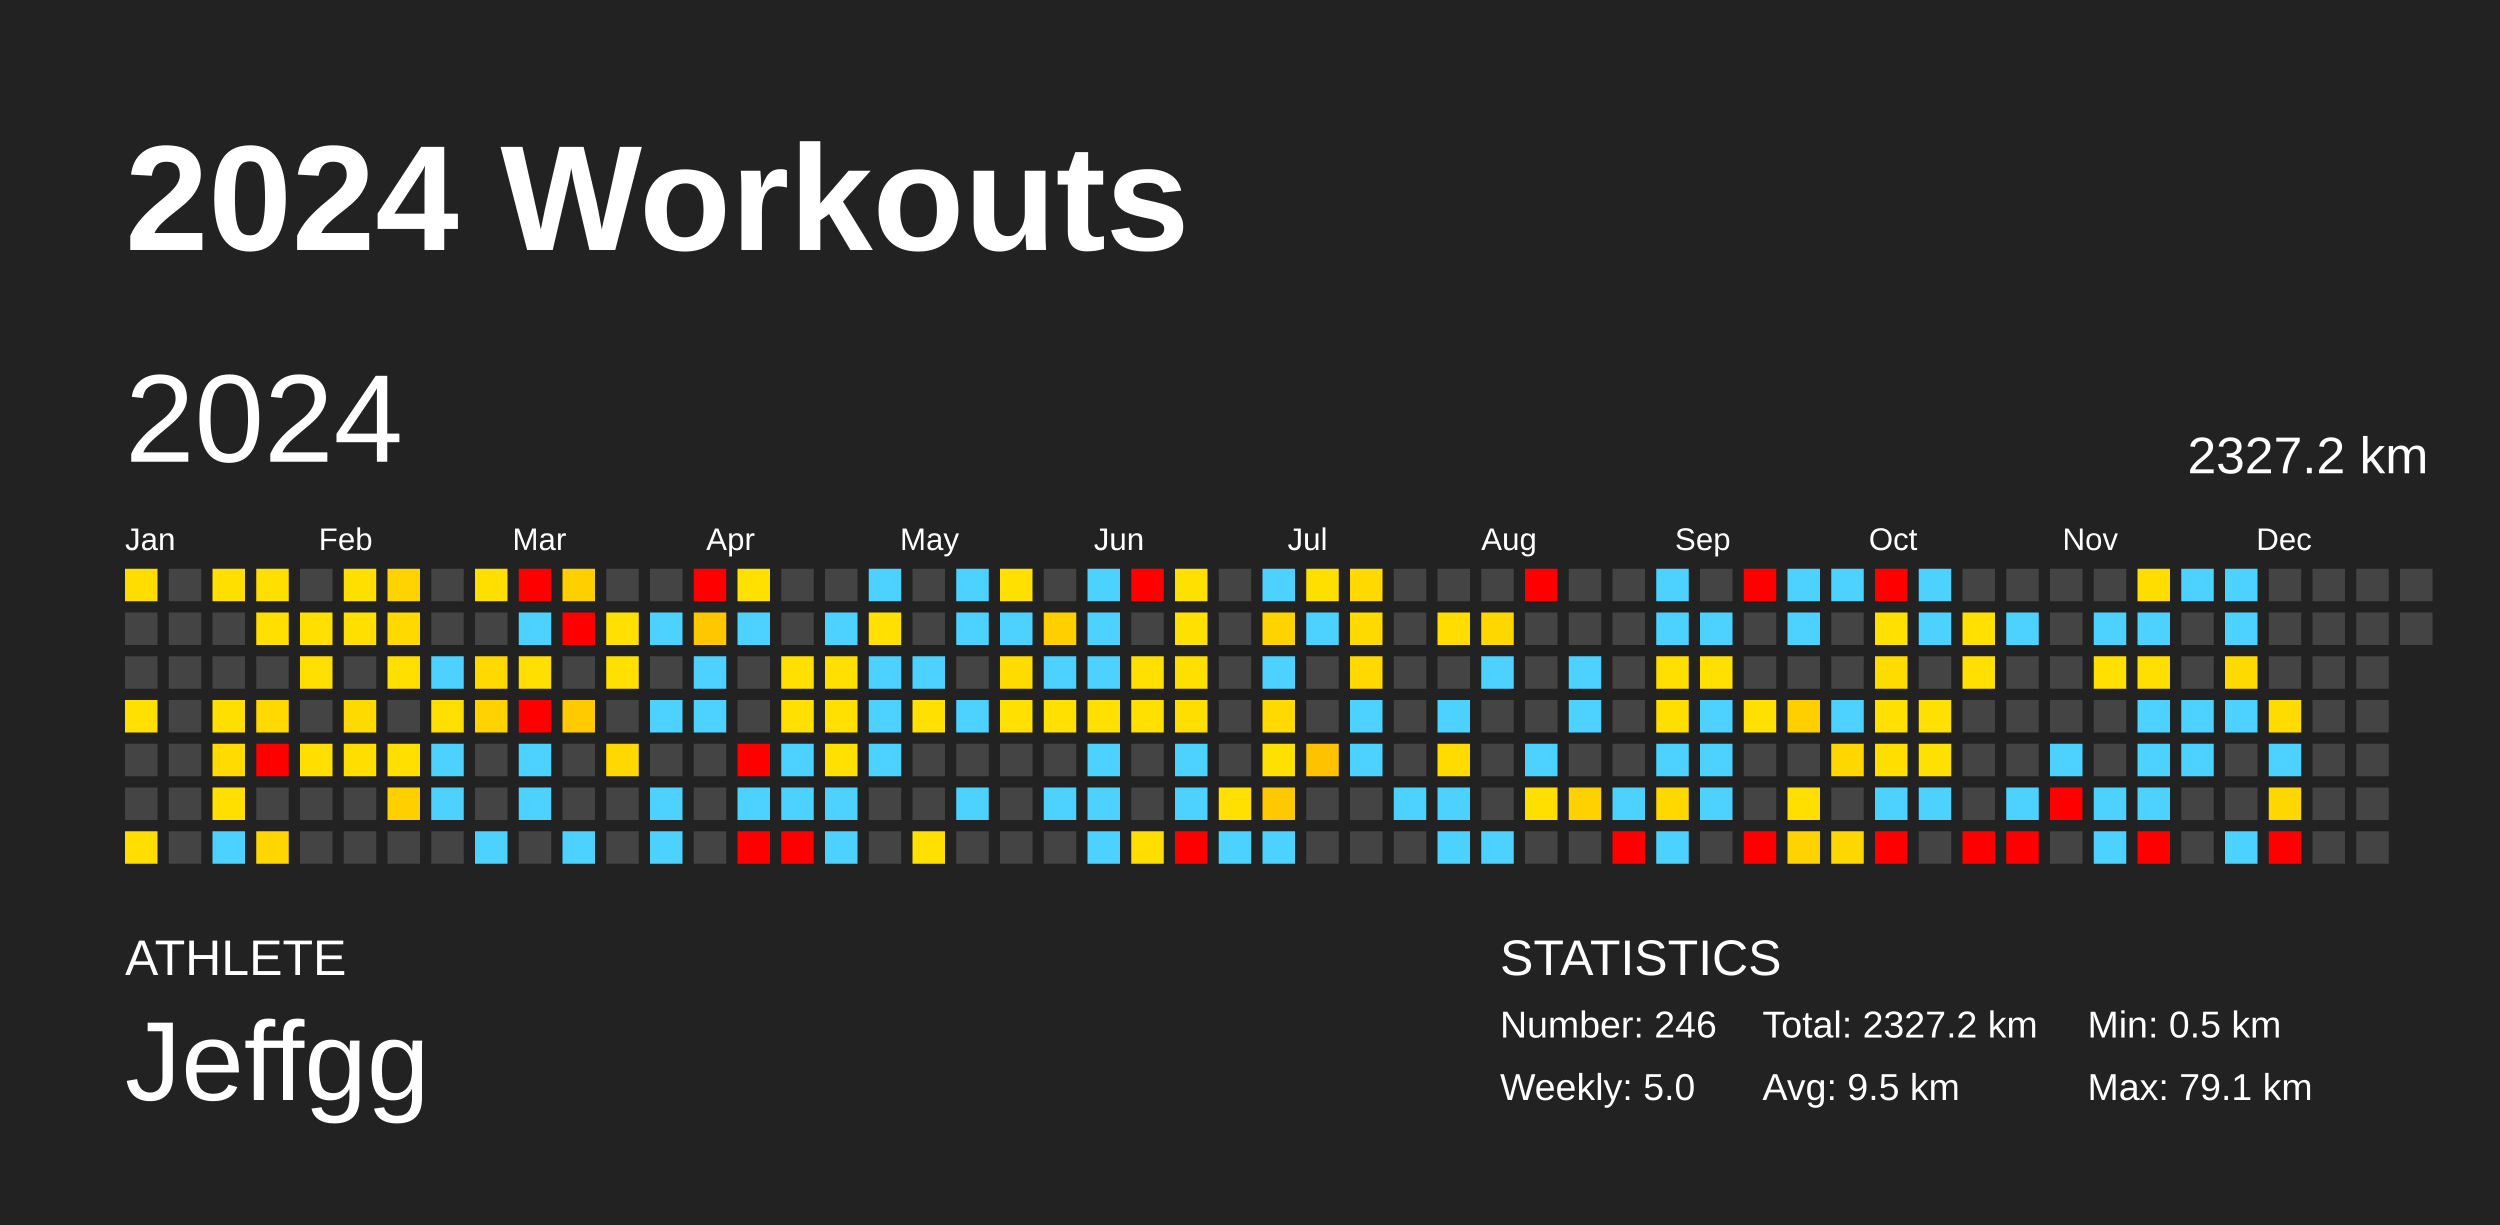
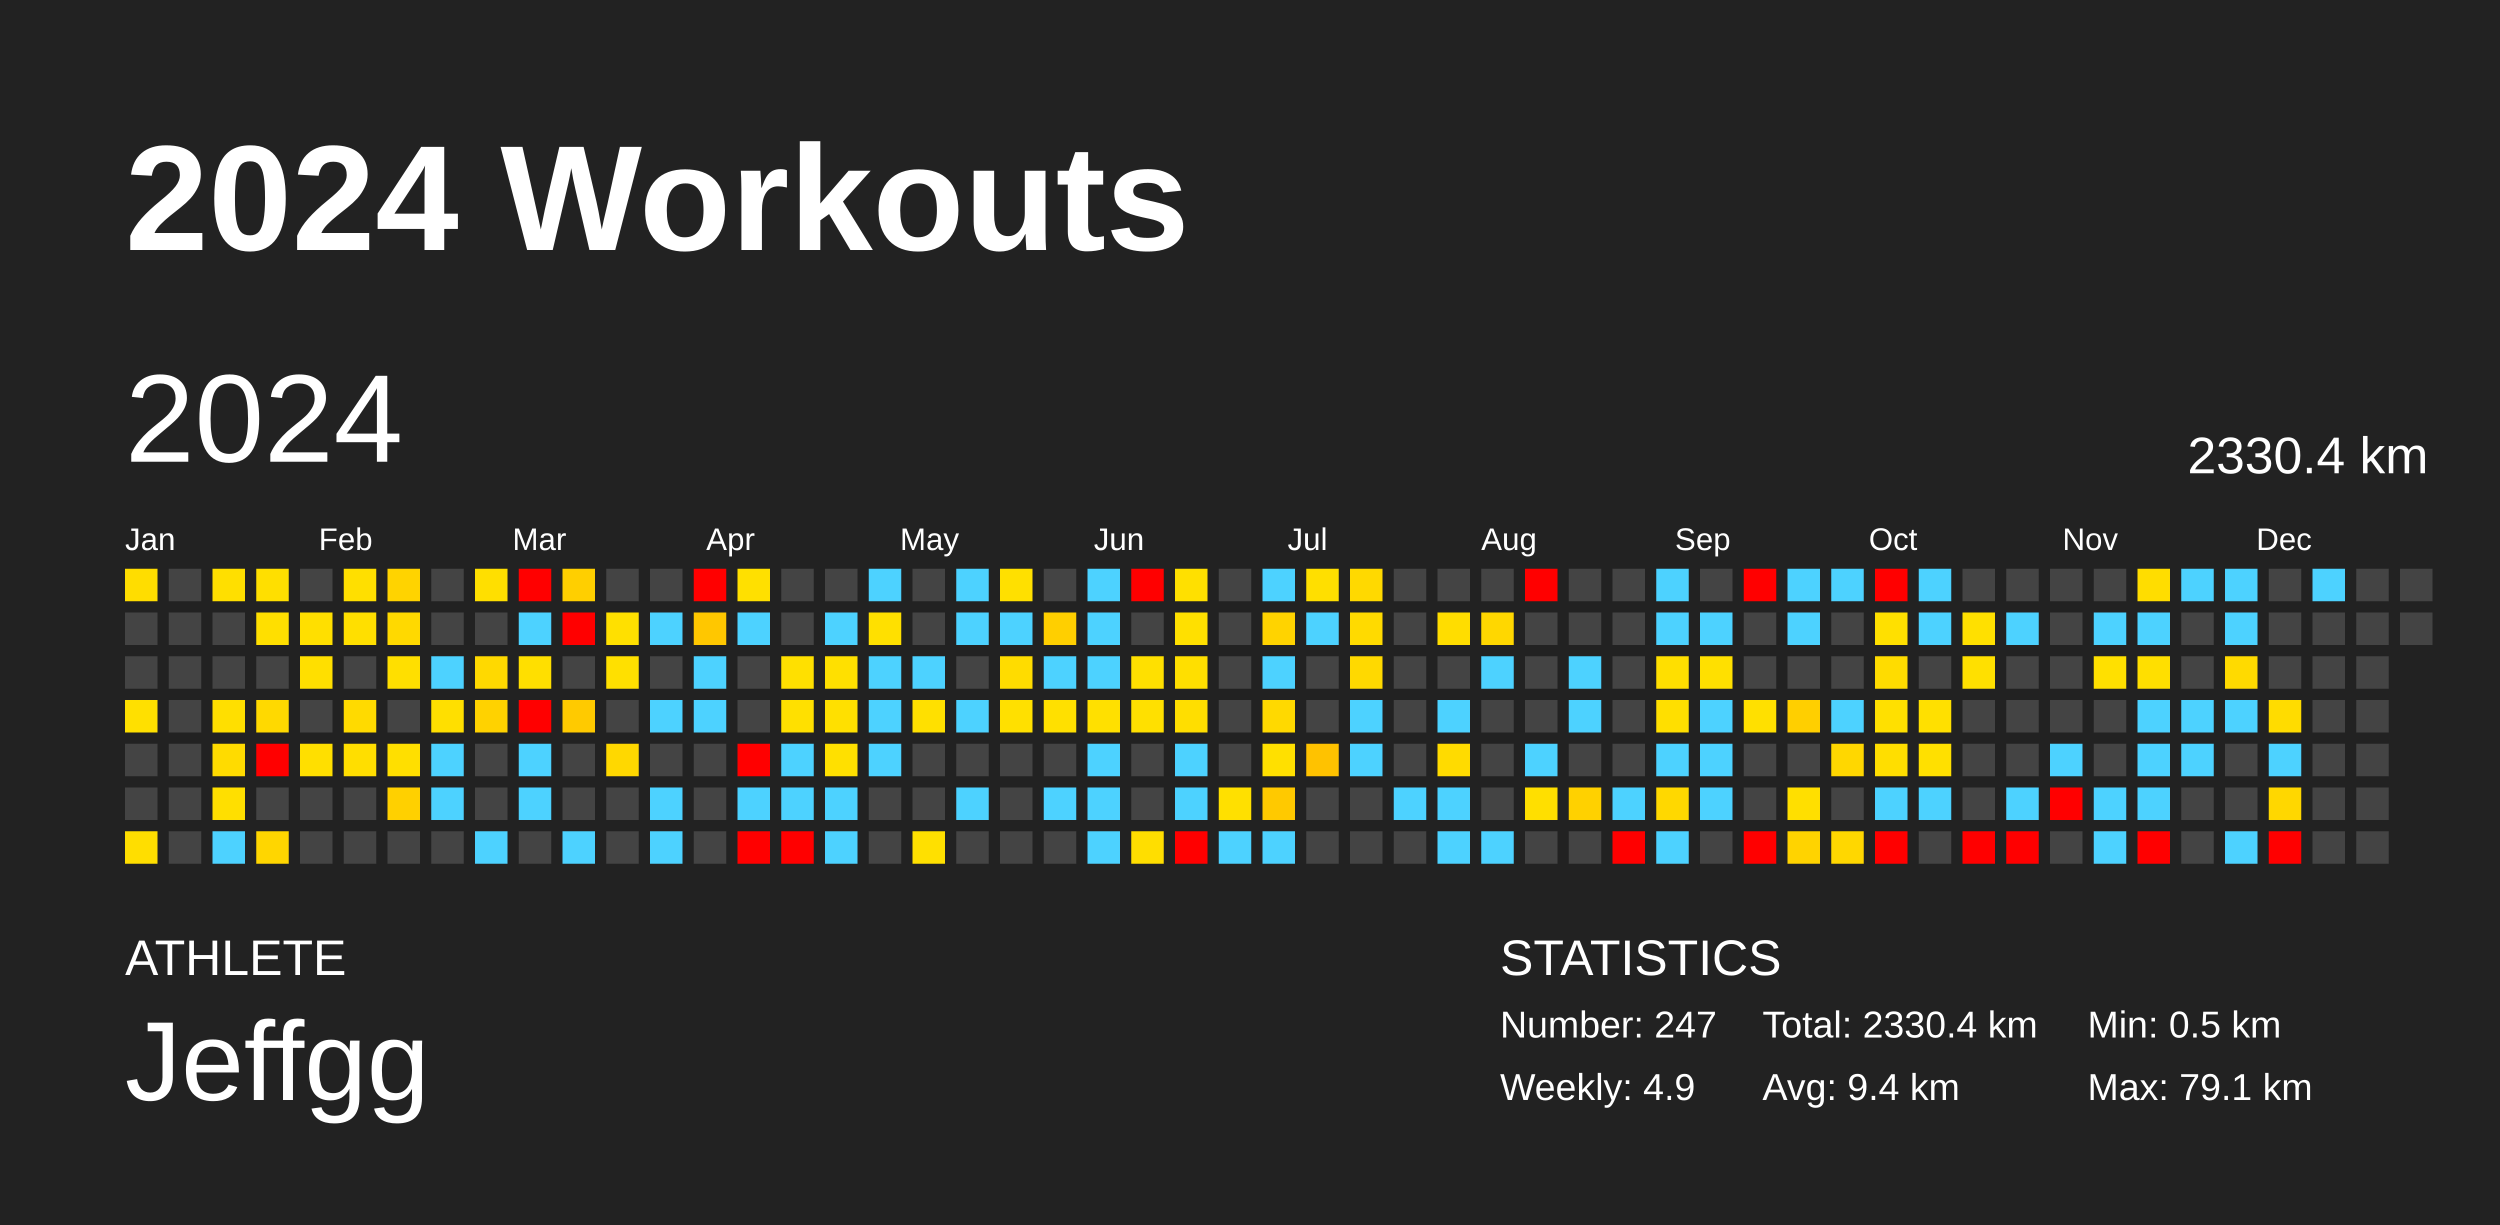
<svg xmlns="http://www.w3.org/2000/svg" baseProfile="full" height="98mm" version="1.1" viewBox="0,0,200,98" width="200mm">
  <defs />
  <rect fill="#222222" height="98" width="200" x="0" y="0" />
  <text fill="#FFFFFF" style="font-size:12px; font-family:Arial; font-weight:bold;" x="10" y="20">2024 Workouts</text>
  <text fill="#FFFFFF" style="font-size:4px; font-family:Arial" x="10" y="78">ATHLETE</text>
  <text fill="#FFFFFF" style="font-size:9px; font-family:Arial" x="10" y="88">Jeffgg</text>
  <text fill="#FFFFFF" style="font-size:4px; font-family:Arial" x="120" y="78">STATISTICS</text>
-   <text fill="#FFFFFF" style="font-size:3px; font-family:Arial" x="120" y="83">Number: 246</text>
-   <text fill="#FFFFFF" style="font-size:3px; font-family:Arial" x="120" y="88">Weekly: 5.0</text>
-   <text fill="#FFFFFF" style="font-size:3px; font-family:Arial" x="141" y="83">Total: 2327.2 km</text>
-   <text fill="#FFFFFF" style="font-size:3px; font-family:Arial" x="141" y="88">Avg: 9.5 km</text>
+   <text fill="#FFFFFF" style="font-size:3px; font-family:Arial" x="120" y="83">Number: 247</text>
+   <text fill="#FFFFFF" style="font-size:3px; font-family:Arial" x="120" y="88">Weekly: 4.9</text>
+   <text fill="#FFFFFF" style="font-size:3px; font-family:Arial" x="141" y="83">Total: 2330.4 km</text>
+   <text fill="#FFFFFF" style="font-size:3px; font-family:Arial" x="141" y="88">Avg: 9.4 km</text>
  <text fill="#FFFFFF" style="font-size:3px; font-family:Arial" x="167" y="83">Min: 0.5 km</text>
  <text fill="#FFFFFF" style="font-size:3px; font-family:Arial" x="167" y="88">Max: 79.1 km</text>
  <text dominant-baseline="hanging" fill="#FFFFFF" style="font-size:10.0px; font-family:Arial;" x="10" y="30">2024</text>
-   <text dominant-baseline="hanging" fill="#FFFFFF" style="font-size:4.125px; font-family:Arial;" x="175" y="35">2327.2 km</text>
+   <text dominant-baseline="hanging" fill="#FFFFFF" style="font-size:4.125px; font-family:Arial;" x="175" y="35">2330.4 km</text>
  <text fill="#FFFFFF" style="font-size:2.5px; font-family:Arial" x="10.0" y="44">Jan</text>
  <text fill="#FFFFFF" style="font-size:2.5px; font-family:Arial" x="25.5" y="44">Feb</text>
  <text fill="#FFFFFF" style="font-size:2.5px; font-family:Arial" x="41.0" y="44">Mar</text>
  <text fill="#FFFFFF" style="font-size:2.5px; font-family:Arial" x="56.5" y="44">Apr</text>
  <text fill="#FFFFFF" style="font-size:2.5px; font-family:Arial" x="72.0" y="44">May</text>
  <text fill="#FFFFFF" style="font-size:2.5px; font-family:Arial" x="87.5" y="44">Jun</text>
  <text fill="#FFFFFF" style="font-size:2.5px; font-family:Arial" x="103.0" y="44">Jul</text>
  <text fill="#FFFFFF" style="font-size:2.5px; font-family:Arial" x="118.5" y="44">Aug</text>
  <text fill="#FFFFFF" style="font-size:2.5px; font-family:Arial" x="134.0" y="44">Sep</text>
  <text fill="#FFFFFF" style="font-size:2.5px; font-family:Arial" x="149.5" y="44">Oct</text>
  <text fill="#FFFFFF" style="font-size:2.5px; font-family:Arial" x="165.0" y="44">Nov</text>
  <text fill="#FFFFFF" style="font-size:2.5px; font-family:Arial" x="180.5" y="44">Dec</text>
  <rect fill="#ffdd00" height="2.6" width="2.6" x="10.0" y="45.5" />
  <rect fill="#444444" height="2.6" width="2.6" x="10.0" y="49.0" />
  <rect fill="#444444" height="2.6" width="2.6" x="10.0" y="52.5" />
  <rect fill="#ffe000" height="2.6" width="2.6" x="10.0" y="56.0" />
  <rect fill="#444444" height="2.6" width="2.6" x="10.0" y="59.5" />
  <rect fill="#444444" height="2.6" width="2.6" x="10.0" y="63.0" />
  <rect fill="#ffde00" height="2.6" width="2.6" x="10.0" y="66.5" />
  <rect fill="#444444" height="2.6" width="2.6" x="13.5" y="45.5" />
  <rect fill="#444444" height="2.6" width="2.6" x="13.5" y="49.0" />
  <rect fill="#444444" height="2.6" width="2.6" x="13.5" y="52.5" />
  <rect fill="#444444" height="2.6" width="2.6" x="13.5" y="56.0" />
  <rect fill="#444444" height="2.6" width="2.6" x="13.5" y="59.5" />
  <rect fill="#444444" height="2.6" width="2.6" x="13.5" y="63.0" />
  <rect fill="#444444" height="2.6" width="2.6" x="13.5" y="66.5" />
  <rect fill="#ffdf00" height="2.6" width="2.6" x="17.0" y="45.5" />
  <rect fill="#444444" height="2.6" width="2.6" x="17.0" y="49.0" />
  <rect fill="#444444" height="2.6" width="2.6" x="17.0" y="52.5" />
  <rect fill="#ffdf00" height="2.6" width="2.6" x="17.0" y="56.0" />
  <rect fill="#ffdb00" height="2.6" width="2.6" x="17.0" y="59.5" />
  <rect fill="#ffdf00" height="2.6" width="2.6" x="17.0" y="63.0" />
  <rect fill="#4dd2ff" height="2.6" width="2.6" x="17.0" y="66.5" />
  <rect fill="#ffdf00" height="2.6" width="2.6" x="20.5" y="45.5" />
  <rect fill="#ffdf00" height="2.6" width="2.6" x="20.5" y="49.0" />
  <rect fill="#444444" height="2.6" width="2.6" x="20.5" y="52.5" />
  <rect fill="#ffd900" height="2.6" width="2.6" x="20.5" y="56.0" />
  <rect fill="red" height="2.6" width="2.6" x="20.5" y="59.5" />
  <rect fill="#444444" height="2.6" width="2.6" x="20.5" y="63.0" />
  <rect fill="#ffd600" height="2.6" width="2.6" x="20.5" y="66.5" />
  <rect fill="#444444" height="2.6" width="2.6" x="24.0" y="45.5" />
  <rect fill="#ffdf00" height="2.6" width="2.6" x="24.0" y="49.0" />
  <rect fill="#ffdf00" height="2.6" width="2.6" x="24.0" y="52.5" />
  <rect fill="#444444" height="2.6" width="2.6" x="24.0" y="56.0" />
  <rect fill="#ffdf00" height="2.6" width="2.6" x="24.0" y="59.5" />
  <rect fill="#444444" height="2.6" width="2.6" x="24.0" y="63.0" />
  <rect fill="#444444" height="2.6" width="2.6" x="24.0" y="66.5" />
  <rect fill="#ffdf00" height="2.6" width="2.6" x="27.5" y="45.5" />
  <rect fill="#ffdf00" height="2.6" width="2.6" x="27.5" y="49.0" />
  <rect fill="#444444" height="2.6" width="2.6" x="27.5" y="52.5" />
  <rect fill="#ffda00" height="2.6" width="2.6" x="27.5" y="56.0" />
  <rect fill="#ffde00" height="2.6" width="2.6" x="27.5" y="59.5" />
  <rect fill="#444444" height="2.6" width="2.6" x="27.5" y="63.0" />
  <rect fill="#444444" height="2.6" width="2.6" x="27.5" y="66.5" />
  <rect fill="#ffd300" height="2.6" width="2.6" x="31.0" y="45.5" />
  <rect fill="#ffd900" height="2.6" width="2.6" x="31.0" y="49.0" />
  <rect fill="#ffdf00" height="2.6" width="2.6" x="31.0" y="52.5" />
  <rect fill="#444444" height="2.6" width="2.6" x="31.0" y="56.0" />
  <rect fill="#ffdf00" height="2.6" width="2.6" x="31.0" y="59.5" />
  <rect fill="#ffd000" height="2.6" width="2.6" x="31.0" y="63.0" />
  <rect fill="#444444" height="2.6" width="2.6" x="31.0" y="66.5" />
  <rect fill="#444444" height="2.6" width="2.6" x="34.5" y="45.5" />
  <rect fill="#444444" height="2.6" width="2.6" x="34.5" y="49.0" />
  <rect fill="#4dd2ff" height="2.6" width="2.6" x="34.5" y="52.5" />
  <rect fill="#ffdf00" height="2.6" width="2.6" x="34.5" y="56.0" />
  <rect fill="#4dd2ff" height="2.6" width="2.6" x="34.5" y="59.5" />
  <rect fill="#4dd2ff" height="2.6" width="2.6" x="34.5" y="63.0" />
  <rect fill="#444444" height="2.6" width="2.6" x="34.5" y="66.5" />
  <rect fill="#ffdf00" height="2.6" width="2.6" x="38.0" y="45.5" />
  <rect fill="#444444" height="2.6" width="2.6" x="38.0" y="49.0" />
  <rect fill="#ffd900" height="2.6" width="2.6" x="38.0" y="52.5" />
  <rect fill="#ffd200" height="2.6" width="2.6" x="38.0" y="56.0" />
  <rect fill="#444444" height="2.6" width="2.6" x="38.0" y="59.5" />
  <rect fill="#444444" height="2.6" width="2.6" x="38.0" y="63.0" />
  <rect fill="#4dd2ff" height="2.6" width="2.6" x="38.0" y="66.5" />
  <rect fill="red" height="2.6" width="2.6" x="41.5" y="45.5" />
  <rect fill="#4dd2ff" height="2.6" width="2.6" x="41.5" y="49.0" />
  <rect fill="#ffdf00" height="2.6" width="2.6" x="41.5" y="52.5" />
  <rect fill="red" height="2.6" width="2.6" x="41.5" y="56.0" />
  <rect fill="#4dd2ff" height="2.6" width="2.6" x="41.5" y="59.5" />
  <rect fill="#4dd2ff" height="2.6" width="2.6" x="41.5" y="63.0" />
  <rect fill="#444444" height="2.6" width="2.6" x="41.5" y="66.5" />
  <rect fill="#ffcf00" height="2.6" width="2.6" x="45.0" y="45.5" />
  <rect fill="red" height="2.6" width="2.6" x="45.0" y="49.0" />
  <rect fill="#444444" height="2.6" width="2.6" x="45.0" y="52.5" />
  <rect fill="#ffca00" height="2.6" width="2.6" x="45.0" y="56.0" />
  <rect fill="#444444" height="2.6" width="2.6" x="45.0" y="59.5" />
  <rect fill="#444444" height="2.6" width="2.6" x="45.0" y="63.0" />
  <rect fill="#4dd2ff" height="2.6" width="2.6" x="45.0" y="66.5" />
  <rect fill="#444444" height="2.6" width="2.6" x="48.5" y="45.5" />
  <rect fill="#ffe000" height="2.6" width="2.6" x="48.5" y="49.0" />
  <rect fill="#ffe000" height="2.6" width="2.6" x="48.5" y="52.5" />
  <rect fill="#444444" height="2.6" width="2.6" x="48.5" y="56.0" />
  <rect fill="#ffd800" height="2.6" width="2.6" x="48.5" y="59.5" />
  <rect fill="#444444" height="2.6" width="2.6" x="48.5" y="63.0" />
  <rect fill="#444444" height="2.6" width="2.6" x="48.5" y="66.5" />
  <rect fill="#444444" height="2.6" width="2.6" x="52.0" y="45.5" />
  <rect fill="#4dd2ff" height="2.6" width="2.6" x="52.0" y="49.0" />
  <rect fill="#444444" height="2.6" width="2.6" x="52.0" y="52.5" />
  <rect fill="#4dd2ff" height="2.6" width="2.6" x="52.0" y="56.0" />
  <rect fill="#444444" height="2.6" width="2.6" x="52.0" y="59.5" />
  <rect fill="#4dd2ff" height="2.6" width="2.6" x="52.0" y="63.0" />
  <rect fill="#4dd2ff" height="2.6" width="2.6" x="52.0" y="66.5" />
  <rect fill="red" height="2.6" width="2.6" x="55.5" y="45.5" />
  <rect fill="#ffc700" height="2.6" width="2.6" x="55.5" y="49.0" />
  <rect fill="#4dd2ff" height="2.6" width="2.6" x="55.5" y="52.5" />
  <rect fill="#4dd2ff" height="2.6" width="2.6" x="55.5" y="56.0" />
  <rect fill="#444444" height="2.6" width="2.6" x="55.5" y="59.5" />
  <rect fill="#444444" height="2.6" width="2.6" x="55.5" y="63.0" />
  <rect fill="#444444" height="2.6" width="2.6" x="55.5" y="66.5" />
  <rect fill="#ffe000" height="2.6" width="2.6" x="59.0" y="45.5" />
  <rect fill="#4dd2ff" height="2.6" width="2.6" x="59.0" y="49.0" />
  <rect fill="#444444" height="2.6" width="2.6" x="59.0" y="52.5" />
  <rect fill="#444444" height="2.6" width="2.6" x="59.0" y="56.0" />
  <rect fill="red" height="2.6" width="2.6" x="59.0" y="59.5" />
  <rect fill="#4dd2ff" height="2.6" width="2.6" x="59.0" y="63.0" />
  <rect fill="red" height="2.6" width="2.6" x="59.0" y="66.5" />
  <rect fill="#444444" height="2.6" width="2.6" x="62.5" y="45.5" />
  <rect fill="#444444" height="2.6" width="2.6" x="62.5" y="49.0" />
  <rect fill="#ffe000" height="2.6" width="2.6" x="62.5" y="52.5" />
  <rect fill="#ffe000" height="2.6" width="2.6" x="62.5" y="56.0" />
  <rect fill="#4dd2ff" height="2.6" width="2.6" x="62.5" y="59.5" />
  <rect fill="#4dd2ff" height="2.6" width="2.6" x="62.5" y="63.0" />
  <rect fill="red" height="2.6" width="2.6" x="62.5" y="66.5" />
  <rect fill="#444444" height="2.6" width="2.6" x="66.0" y="45.5" />
  <rect fill="#4dd2ff" height="2.6" width="2.6" x="66.0" y="49.0" />
  <rect fill="#ffe000" height="2.6" width="2.6" x="66.0" y="52.5" />
  <rect fill="#ffe000" height="2.6" width="2.6" x="66.0" y="56.0" />
  <rect fill="#ffe000" height="2.6" width="2.6" x="66.0" y="59.5" />
  <rect fill="#4dd2ff" height="2.6" width="2.6" x="66.0" y="63.0" />
  <rect fill="#4dd2ff" height="2.6" width="2.6" x="66.0" y="66.5" />
  <rect fill="#4dd2ff" height="2.6" width="2.6" x="69.5" y="45.5" />
  <rect fill="#ffe000" height="2.6" width="2.6" x="69.5" y="49.0" />
  <rect fill="#4dd2ff" height="2.6" width="2.6" x="69.5" y="52.5" />
  <rect fill="#4dd2ff" height="2.6" width="2.6" x="69.5" y="56.0" />
  <rect fill="#4dd2ff" height="2.6" width="2.6" x="69.5" y="59.5" />
  <rect fill="#444444" height="2.6" width="2.6" x="69.5" y="63.0" />
  <rect fill="#444444" height="2.6" width="2.6" x="69.5" y="66.5" />
  <rect fill="#444444" height="2.6" width="2.6" x="73.0" y="45.5" />
  <rect fill="#444444" height="2.6" width="2.6" x="73.0" y="49.0" />
  <rect fill="#4dd2ff" height="2.6" width="2.6" x="73.0" y="52.5" />
  <rect fill="#ffe000" height="2.6" width="2.6" x="73.0" y="56.0" />
  <rect fill="#444444" height="2.6" width="2.6" x="73.0" y="59.5" />
  <rect fill="#444444" height="2.6" width="2.6" x="73.0" y="63.0" />
  <rect fill="#ffe000" height="2.6" width="2.6" x="73.0" y="66.5" />
  <rect fill="#4dd2ff" height="2.6" width="2.6" x="76.5" y="45.5" />
  <rect fill="#4dd2ff" height="2.6" width="2.6" x="76.5" y="49.0" />
  <rect fill="#444444" height="2.6" width="2.6" x="76.5" y="52.5" />
  <rect fill="#4dd2ff" height="2.6" width="2.6" x="76.5" y="56.0" />
  <rect fill="#444444" height="2.6" width="2.6" x="76.5" y="59.5" />
  <rect fill="#4dd2ff" height="2.6" width="2.6" x="76.5" y="63.0" />
  <rect fill="#444444" height="2.6" width="2.6" x="76.5" y="66.5" />
  <rect fill="#ffe000" height="2.6" width="2.6" x="80.0" y="45.5" />
  <rect fill="#4dd2ff" height="2.6" width="2.6" x="80.0" y="49.0" />
  <rect fill="#ffdc00" height="2.6" width="2.6" x="80.0" y="52.5" />
  <rect fill="#ffe000" height="2.6" width="2.6" x="80.0" y="56.0" />
  <rect fill="#444444" height="2.6" width="2.6" x="80.0" y="59.5" />
  <rect fill="#444444" height="2.6" width="2.6" x="80.0" y="63.0" />
  <rect fill="#444444" height="2.6" width="2.6" x="80.0" y="66.5" />
  <rect fill="#444444" height="2.6" width="2.6" x="83.5" y="45.5" />
  <rect fill="#ffcf00" height="2.6" width="2.6" x="83.5" y="49.0" />
  <rect fill="#4dd2ff" height="2.6" width="2.6" x="83.5" y="52.5" />
  <rect fill="#ffe000" height="2.6" width="2.6" x="83.5" y="56.0" />
  <rect fill="#444444" height="2.6" width="2.6" x="83.5" y="59.5" />
  <rect fill="#4dd2ff" height="2.6" width="2.6" x="83.5" y="63.0" />
  <rect fill="#444444" height="2.6" width="2.6" x="83.5" y="66.5" />
  <rect fill="#4dd2ff" height="2.6" width="2.6" x="87.0" y="45.5" />
  <rect fill="#4dd2ff" height="2.6" width="2.6" x="87.0" y="49.0" />
  <rect fill="#4dd2ff" height="2.6" width="2.6" x="87.0" y="52.5" />
  <rect fill="#ffe000" height="2.6" width="2.6" x="87.0" y="56.0" />
  <rect fill="#4dd2ff" height="2.6" width="2.6" x="87.0" y="59.5" />
  <rect fill="#4dd2ff" height="2.6" width="2.6" x="87.0" y="63.0" />
  <rect fill="#4dd2ff" height="2.6" width="2.6" x="87.0" y="66.5" />
  <rect fill="red" height="2.6" width="2.6" x="90.5" y="45.5" />
  <rect fill="#444444" height="2.6" width="2.6" x="90.5" y="49.0" />
  <rect fill="#ffe000" height="2.6" width="2.6" x="90.5" y="52.5" />
  <rect fill="#ffe000" height="2.6" width="2.6" x="90.5" y="56.0" />
  <rect fill="#444444" height="2.6" width="2.6" x="90.5" y="59.5" />
  <rect fill="#444444" height="2.6" width="2.6" x="90.5" y="63.0" />
  <rect fill="#ffde00" height="2.6" width="2.6" x="90.5" y="66.5" />
  <rect fill="#ffe000" height="2.6" width="2.6" x="94.0" y="45.5" />
  <rect fill="#ffe000" height="2.6" width="2.6" x="94.0" y="49.0" />
  <rect fill="#ffdf00" height="2.6" width="2.6" x="94.0" y="52.5" />
  <rect fill="#ffde00" height="2.6" width="2.6" x="94.0" y="56.0" />
  <rect fill="#4dd2ff" height="2.6" width="2.6" x="94.0" y="59.5" />
  <rect fill="#4dd2ff" height="2.6" width="2.6" x="94.0" y="63.0" />
  <rect fill="red" height="2.6" width="2.6" x="94.0" y="66.5" />
  <rect fill="#444444" height="2.6" width="2.6" x="97.5" y="45.5" />
  <rect fill="#444444" height="2.6" width="2.6" x="97.5" y="49.0" />
  <rect fill="#444444" height="2.6" width="2.6" x="97.5" y="52.5" />
  <rect fill="#444444" height="2.6" width="2.6" x="97.5" y="56.0" />
  <rect fill="#444444" height="2.6" width="2.6" x="97.5" y="59.5" />
  <rect fill="#ffe000" height="2.6" width="2.6" x="97.5" y="63.0" />
  <rect fill="#4dd2ff" height="2.6" width="2.6" x="97.5" y="66.5" />
  <rect fill="#4dd2ff" height="2.6" width="2.6" x="101.0" y="45.5" />
  <rect fill="#ffd300" height="2.6" width="2.6" x="101.0" y="49.0" />
  <rect fill="#4dd2ff" height="2.6" width="2.6" x="101.0" y="52.5" />
  <rect fill="#ffd900" height="2.6" width="2.6" x="101.0" y="56.0" />
  <rect fill="#ffe000" height="2.6" width="2.6" x="101.0" y="59.5" />
  <rect fill="#ffc900" height="2.6" width="2.6" x="101.0" y="63.0" />
  <rect fill="#4dd2ff" height="2.6" width="2.6" x="101.0" y="66.5" />
  <rect fill="#ffdf00" height="2.6" width="2.6" x="104.5" y="45.5" />
  <rect fill="#4dd2ff" height="2.6" width="2.6" x="104.5" y="49.0" />
  <rect fill="#444444" height="2.6" width="2.6" x="104.5" y="52.5" />
  <rect fill="#444444" height="2.6" width="2.6" x="104.5" y="56.0" />
  <rect fill="#ffc200" height="2.6" width="2.6" x="104.5" y="59.5" />
  <rect fill="#444444" height="2.6" width="2.6" x="104.5" y="63.0" />
  <rect fill="#444444" height="2.6" width="2.6" x="104.5" y="66.5" />
  <rect fill="#ffd900" height="2.6" width="2.6" x="108.0" y="45.5" />
  <rect fill="#ffda00" height="2.6" width="2.6" x="108.0" y="49.0" />
  <rect fill="#ffd900" height="2.6" width="2.6" x="108.0" y="52.5" />
  <rect fill="#4dd2ff" height="2.6" width="2.6" x="108.0" y="56.0" />
  <rect fill="#4dd2ff" height="2.6" width="2.6" x="108.0" y="59.5" />
  <rect fill="#444444" height="2.6" width="2.6" x="108.0" y="63.0" />
  <rect fill="#444444" height="2.6" width="2.6" x="108.0" y="66.5" />
  <rect fill="#444444" height="2.6" width="2.6" x="111.5" y="45.5" />
  <rect fill="#444444" height="2.6" width="2.6" x="111.5" y="49.0" />
  <rect fill="#444444" height="2.6" width="2.6" x="111.5" y="52.5" />
  <rect fill="#444444" height="2.6" width="2.6" x="111.5" y="56.0" />
  <rect fill="#444444" height="2.6" width="2.6" x="111.5" y="59.5" />
  <rect fill="#4dd2ff" height="2.6" width="2.6" x="111.5" y="63.0" />
  <rect fill="#444444" height="2.6" width="2.6" x="111.5" y="66.5" />
  <rect fill="#444444" height="2.6" width="2.6" x="115.0" y="45.5" />
  <rect fill="#ffdd00" height="2.6" width="2.6" x="115.0" y="49.0" />
  <rect fill="#444444" height="2.6" width="2.6" x="115.0" y="52.5" />
  <rect fill="#4dd2ff" height="2.6" width="2.6" x="115.0" y="56.0" />
  <rect fill="#ffdb00" height="2.6" width="2.6" x="115.0" y="59.5" />
  <rect fill="#4dd2ff" height="2.6" width="2.6" x="115.0" y="63.0" />
  <rect fill="#4dd2ff" height="2.6" width="2.6" x="115.0" y="66.5" />
  <rect fill="#444444" height="2.6" width="2.6" x="118.5" y="45.5" />
  <rect fill="#ffd700" height="2.6" width="2.6" x="118.5" y="49.0" />
  <rect fill="#4dd2ff" height="2.6" width="2.6" x="118.5" y="52.5" />
  <rect fill="#444444" height="2.6" width="2.6" x="118.5" y="56.0" />
  <rect fill="#444444" height="2.6" width="2.6" x="118.5" y="59.5" />
  <rect fill="#444444" height="2.6" width="2.6" x="118.5" y="63.0" />
  <rect fill="#4dd2ff" height="2.6" width="2.6" x="118.5" y="66.5" />
  <rect fill="red" height="2.6" width="2.6" x="122.0" y="45.5" />
  <rect fill="#444444" height="2.6" width="2.6" x="122.0" y="49.0" />
  <rect fill="#444444" height="2.6" width="2.6" x="122.0" y="52.5" />
  <rect fill="#444444" height="2.6" width="2.6" x="122.0" y="56.0" />
  <rect fill="#4dd2ff" height="2.6" width="2.6" x="122.0" y="59.5" />
  <rect fill="#ffdf00" height="2.6" width="2.6" x="122.0" y="63.0" />
  <rect fill="#444444" height="2.6" width="2.6" x="122.0" y="66.5" />
  <rect fill="#444444" height="2.6" width="2.6" x="125.5" y="45.5" />
  <rect fill="#444444" height="2.6" width="2.6" x="125.5" y="49.0" />
  <rect fill="#4dd2ff" height="2.6" width="2.6" x="125.5" y="52.5" />
  <rect fill="#4dd2ff" height="2.6" width="2.6" x="125.5" y="56.0" />
  <rect fill="#444444" height="2.6" width="2.6" x="125.5" y="59.5" />
  <rect fill="#ffd100" height="2.6" width="2.6" x="125.5" y="63.0" />
  <rect fill="#444444" height="2.6" width="2.6" x="125.5" y="66.5" />
  <rect fill="#444444" height="2.6" width="2.6" x="129.0" y="45.5" />
  <rect fill="#444444" height="2.6" width="2.6" x="129.0" y="49.0" />
  <rect fill="#444444" height="2.6" width="2.6" x="129.0" y="52.5" />
  <rect fill="#444444" height="2.6" width="2.6" x="129.0" y="56.0" />
  <rect fill="#444444" height="2.6" width="2.6" x="129.0" y="59.5" />
  <rect fill="#4dd2ff" height="2.6" width="2.6" x="129.0" y="63.0" />
  <rect fill="red" height="2.6" width="2.6" x="129.0" y="66.5" />
  <rect fill="#4dd2ff" height="2.6" width="2.6" x="132.5" y="45.5" />
  <rect fill="#4dd2ff" height="2.6" width="2.6" x="132.5" y="49.0" />
  <rect fill="#ffdf00" height="2.6" width="2.6" x="132.5" y="52.5" />
  <rect fill="#ffdf00" height="2.6" width="2.6" x="132.5" y="56.0" />
  <rect fill="#4dd2ff" height="2.6" width="2.6" x="132.5" y="59.5" />
  <rect fill="#ffd800" height="2.6" width="2.6" x="132.5" y="63.0" />
  <rect fill="#4dd2ff" height="2.6" width="2.6" x="132.5" y="66.5" />
  <rect fill="#444444" height="2.6" width="2.6" x="136.0" y="45.5" />
  <rect fill="#4dd2ff" height="2.6" width="2.6" x="136.0" y="49.0" />
  <rect fill="#ffe000" height="2.6" width="2.6" x="136.0" y="52.5" />
  <rect fill="#4dd2ff" height="2.6" width="2.6" x="136.0" y="56.0" />
  <rect fill="#4dd2ff" height="2.6" width="2.6" x="136.0" y="59.5" />
  <rect fill="#4dd2ff" height="2.6" width="2.6" x="136.0" y="63.0" />
  <rect fill="#444444" height="2.6" width="2.6" x="136.0" y="66.5" />
  <rect fill="red" height="2.6" width="2.6" x="139.5" y="45.5" />
  <rect fill="#444444" height="2.6" width="2.6" x="139.5" y="49.0" />
  <rect fill="#444444" height="2.6" width="2.6" x="139.5" y="52.5" />
  <rect fill="#ffe000" height="2.6" width="2.6" x="139.5" y="56.0" />
  <rect fill="#444444" height="2.6" width="2.6" x="139.5" y="59.5" />
  <rect fill="#444444" height="2.6" width="2.6" x="139.5" y="63.0" />
  <rect fill="red" height="2.6" width="2.6" x="139.5" y="66.5" />
  <rect fill="#4dd2ff" height="2.6" width="2.6" x="143.0" y="45.5" />
  <rect fill="#4dd2ff" height="2.6" width="2.6" x="143.0" y="49.0" />
  <rect fill="#444444" height="2.6" width="2.6" x="143.0" y="52.5" />
  <rect fill="#ffcf00" height="2.6" width="2.6" x="143.0" y="56.0" />
  <rect fill="#444444" height="2.6" width="2.6" x="143.0" y="59.5" />
  <rect fill="#ffdf00" height="2.6" width="2.6" x="143.0" y="63.0" />
  <rect fill="#ffd300" height="2.6" width="2.6" x="143.0" y="66.5" />
  <rect fill="#4dd2ff" height="2.6" width="2.6" x="146.5" y="45.5" />
  <rect fill="#444444" height="2.6" width="2.6" x="146.5" y="49.0" />
  <rect fill="#444444" height="2.6" width="2.6" x="146.5" y="52.5" />
  <rect fill="#4dd2ff" height="2.6" width="2.6" x="146.5" y="56.0" />
  <rect fill="#ffd700" height="2.6" width="2.6" x="146.5" y="59.5" />
  <rect fill="#444444" height="2.6" width="2.6" x="146.5" y="63.0" />
  <rect fill="#ffd700" height="2.6" width="2.6" x="146.5" y="66.5" />
  <rect fill="red" height="2.6" width="2.6" x="150.0" y="45.5" />
  <rect fill="#ffe000" height="2.6" width="2.6" x="150.0" y="49.0" />
  <rect fill="#ffdc00" height="2.6" width="2.6" x="150.0" y="52.5" />
  <rect fill="#ffe000" height="2.6" width="2.6" x="150.0" y="56.0" />
  <rect fill="#ffde00" height="2.6" width="2.6" x="150.0" y="59.5" />
  <rect fill="#4dd2ff" height="2.6" width="2.6" x="150.0" y="63.0" />
  <rect fill="red" height="2.6" width="2.6" x="150.0" y="66.5" />
  <rect fill="#4dd2ff" height="2.6" width="2.6" x="153.5" y="45.5" />
  <rect fill="#4dd2ff" height="2.6" width="2.6" x="153.5" y="49.0" />
  <rect fill="#444444" height="2.6" width="2.6" x="153.5" y="52.5" />
  <rect fill="#ffe000" height="2.6" width="2.6" x="153.5" y="56.0" />
  <rect fill="#ffe000" height="2.6" width="2.6" x="153.5" y="59.5" />
  <rect fill="#4dd2ff" height="2.6" width="2.6" x="153.5" y="63.0" />
  <rect fill="#444444" height="2.6" width="2.6" x="153.5" y="66.5" />
  <rect fill="#444444" height="2.6" width="2.6" x="157.0" y="45.5" />
  <rect fill="#ffe000" height="2.6" width="2.6" x="157.0" y="49.0" />
  <rect fill="#ffe000" height="2.6" width="2.6" x="157.0" y="52.5" />
  <rect fill="#444444" height="2.6" width="2.6" x="157.0" y="56.0" />
  <rect fill="#444444" height="2.6" width="2.6" x="157.0" y="59.5" />
  <rect fill="#444444" height="2.6" width="2.6" x="157.0" y="63.0" />
  <rect fill="red" height="2.6" width="2.6" x="157.0" y="66.5" />
  <rect fill="#444444" height="2.6" width="2.6" x="160.5" y="45.5" />
  <rect fill="#4dd2ff" height="2.6" width="2.6" x="160.5" y="49.0" />
  <rect fill="#444444" height="2.6" width="2.6" x="160.5" y="52.5" />
  <rect fill="#444444" height="2.6" width="2.6" x="160.5" y="56.0" />
  <rect fill="#444444" height="2.6" width="2.6" x="160.5" y="59.5" />
  <rect fill="#4dd2ff" height="2.6" width="2.6" x="160.5" y="63.0" />
  <rect fill="red" height="2.6" width="2.6" x="160.5" y="66.5" />
  <rect fill="#444444" height="2.6" width="2.6" x="164.0" y="45.5" />
  <rect fill="#444444" height="2.6" width="2.6" x="164.0" y="49.0" />
  <rect fill="#444444" height="2.6" width="2.6" x="164.0" y="52.5" />
  <rect fill="#444444" height="2.6" width="2.6" x="164.0" y="56.0" />
  <rect fill="#4dd2ff" height="2.6" width="2.6" x="164.0" y="59.5" />
  <rect fill="red" height="2.6" width="2.6" x="164.0" y="63.0" />
  <rect fill="#444444" height="2.6" width="2.6" x="164.0" y="66.5" />
  <rect fill="#444444" height="2.6" width="2.6" x="167.5" y="45.5" />
  <rect fill="#4dd2ff" height="2.6" width="2.6" x="167.5" y="49.0" />
  <rect fill="#ffe000" height="2.6" width="2.6" x="167.5" y="52.5" />
  <rect fill="#444444" height="2.6" width="2.6" x="167.5" y="56.0" />
  <rect fill="#444444" height="2.6" width="2.6" x="167.5" y="59.5" />
  <rect fill="#4dd2ff" height="2.6" width="2.6" x="167.5" y="63.0" />
  <rect fill="#4dd2ff" height="2.6" width="2.6" x="167.5" y="66.5" />
  <rect fill="#ffdd00" height="2.6" width="2.6" x="171.0" y="45.5" />
  <rect fill="#4dd2ff" height="2.6" width="2.6" x="171.0" y="49.0" />
  <rect fill="#ffdf00" height="2.6" width="2.6" x="171.0" y="52.5" />
  <rect fill="#4dd2ff" height="2.6" width="2.6" x="171.0" y="56.0" />
  <rect fill="#4dd2ff" height="2.6" width="2.6" x="171.0" y="59.5" />
  <rect fill="#4dd2ff" height="2.6" width="2.6" x="171.0" y="63.0" />
  <rect fill="red" height="2.6" width="2.6" x="171.0" y="66.5" />
  <rect fill="#4dd2ff" height="2.6" width="2.6" x="174.5" y="45.5" />
  <rect fill="#444444" height="2.6" width="2.6" x="174.5" y="49.0" />
  <rect fill="#444444" height="2.6" width="2.6" x="174.5" y="52.5" />
  <rect fill="#4dd2ff" height="2.6" width="2.6" x="174.5" y="56.0" />
  <rect fill="#4dd2ff" height="2.6" width="2.6" x="174.5" y="59.5" />
  <rect fill="#444444" height="2.6" width="2.6" x="174.5" y="63.0" />
  <rect fill="#444444" height="2.6" width="2.6" x="174.5" y="66.5" />
  <rect fill="#4dd2ff" height="2.6" width="2.6" x="178.0" y="45.5" />
  <rect fill="#4dd2ff" height="2.6" width="2.6" x="178.0" y="49.0" />
  <rect fill="#ffda00" height="2.6" width="2.6" x="178.0" y="52.5" />
  <rect fill="#4dd2ff" height="2.6" width="2.6" x="178.0" y="56.0" />
  <rect fill="#444444" height="2.6" width="2.6" x="178.0" y="59.5" />
  <rect fill="#444444" height="2.6" width="2.6" x="178.0" y="63.0" />
  <rect fill="#4dd2ff" height="2.6" width="2.6" x="178.0" y="66.5" />
  <rect fill="#444444" height="2.6" width="2.6" x="181.5" y="45.5" />
  <rect fill="#444444" height="2.6" width="2.6" x="181.5" y="49.0" />
  <rect fill="#444444" height="2.6" width="2.6" x="181.5" y="52.5" />
  <rect fill="#ffdc00" height="2.6" width="2.6" x="181.5" y="56.0" />
  <rect fill="#4dd2ff" height="2.6" width="2.6" x="181.5" y="59.5" />
  <rect fill="#ffd700" height="2.6" width="2.6" x="181.5" y="63.0" />
  <rect fill="red" height="2.6" width="2.6" x="181.5" y="66.5" />
-   <rect fill="#444444" height="2.6" width="2.6" x="185.0" y="45.5" />
+   <rect fill="#4dd2ff" height="2.6" width="2.6" x="185.0" y="45.5" />
  <rect fill="#444444" height="2.6" width="2.6" x="185.0" y="49.0" />
  <rect fill="#444444" height="2.6" width="2.6" x="185.0" y="52.5" />
  <rect fill="#444444" height="2.6" width="2.6" x="185.0" y="56.0" />
  <rect fill="#444444" height="2.6" width="2.6" x="185.0" y="59.5" />
  <rect fill="#444444" height="2.6" width="2.6" x="185.0" y="63.0" />
  <rect fill="#444444" height="2.6" width="2.6" x="185.0" y="66.5" />
  <rect fill="#444444" height="2.6" width="2.6" x="188.5" y="45.5" />
  <rect fill="#444444" height="2.6" width="2.6" x="188.5" y="49.0" />
  <rect fill="#444444" height="2.6" width="2.6" x="188.5" y="52.5" />
  <rect fill="#444444" height="2.6" width="2.6" x="188.5" y="56.0" />
  <rect fill="#444444" height="2.6" width="2.6" x="188.5" y="59.5" />
  <rect fill="#444444" height="2.6" width="2.6" x="188.5" y="63.0" />
  <rect fill="#444444" height="2.6" width="2.6" x="188.5" y="66.5" />
  <rect fill="#444444" height="2.6" width="2.6" x="192.0" y="45.5" />
  <rect fill="#444444" height="2.6" width="2.6" x="192.0" y="49.0" />
</svg>
